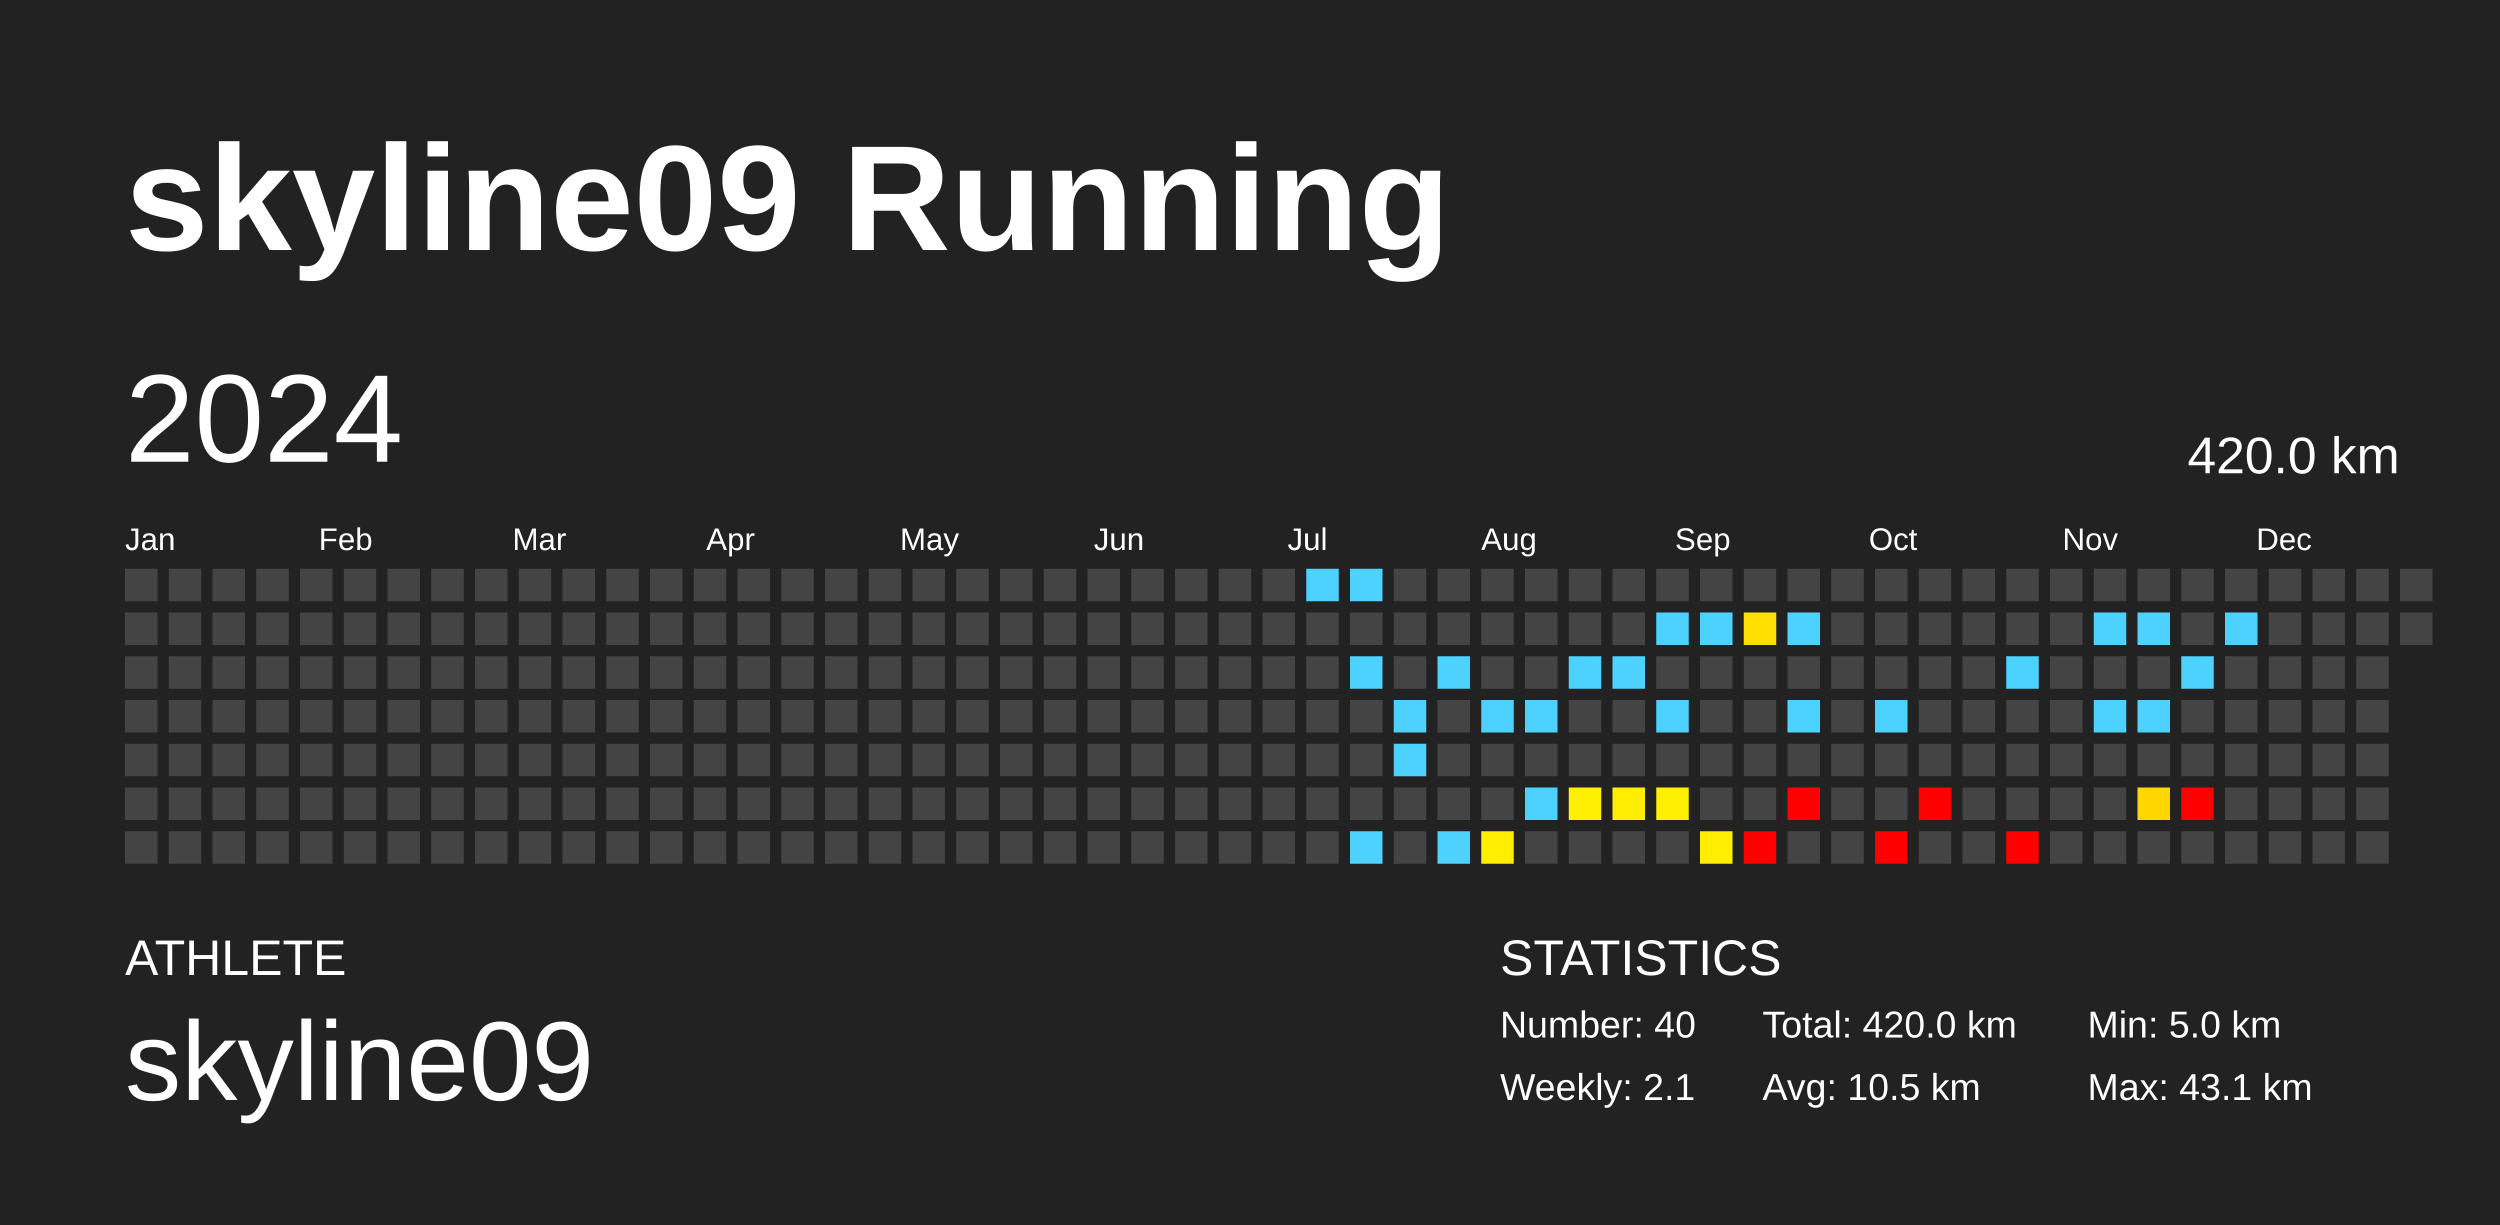
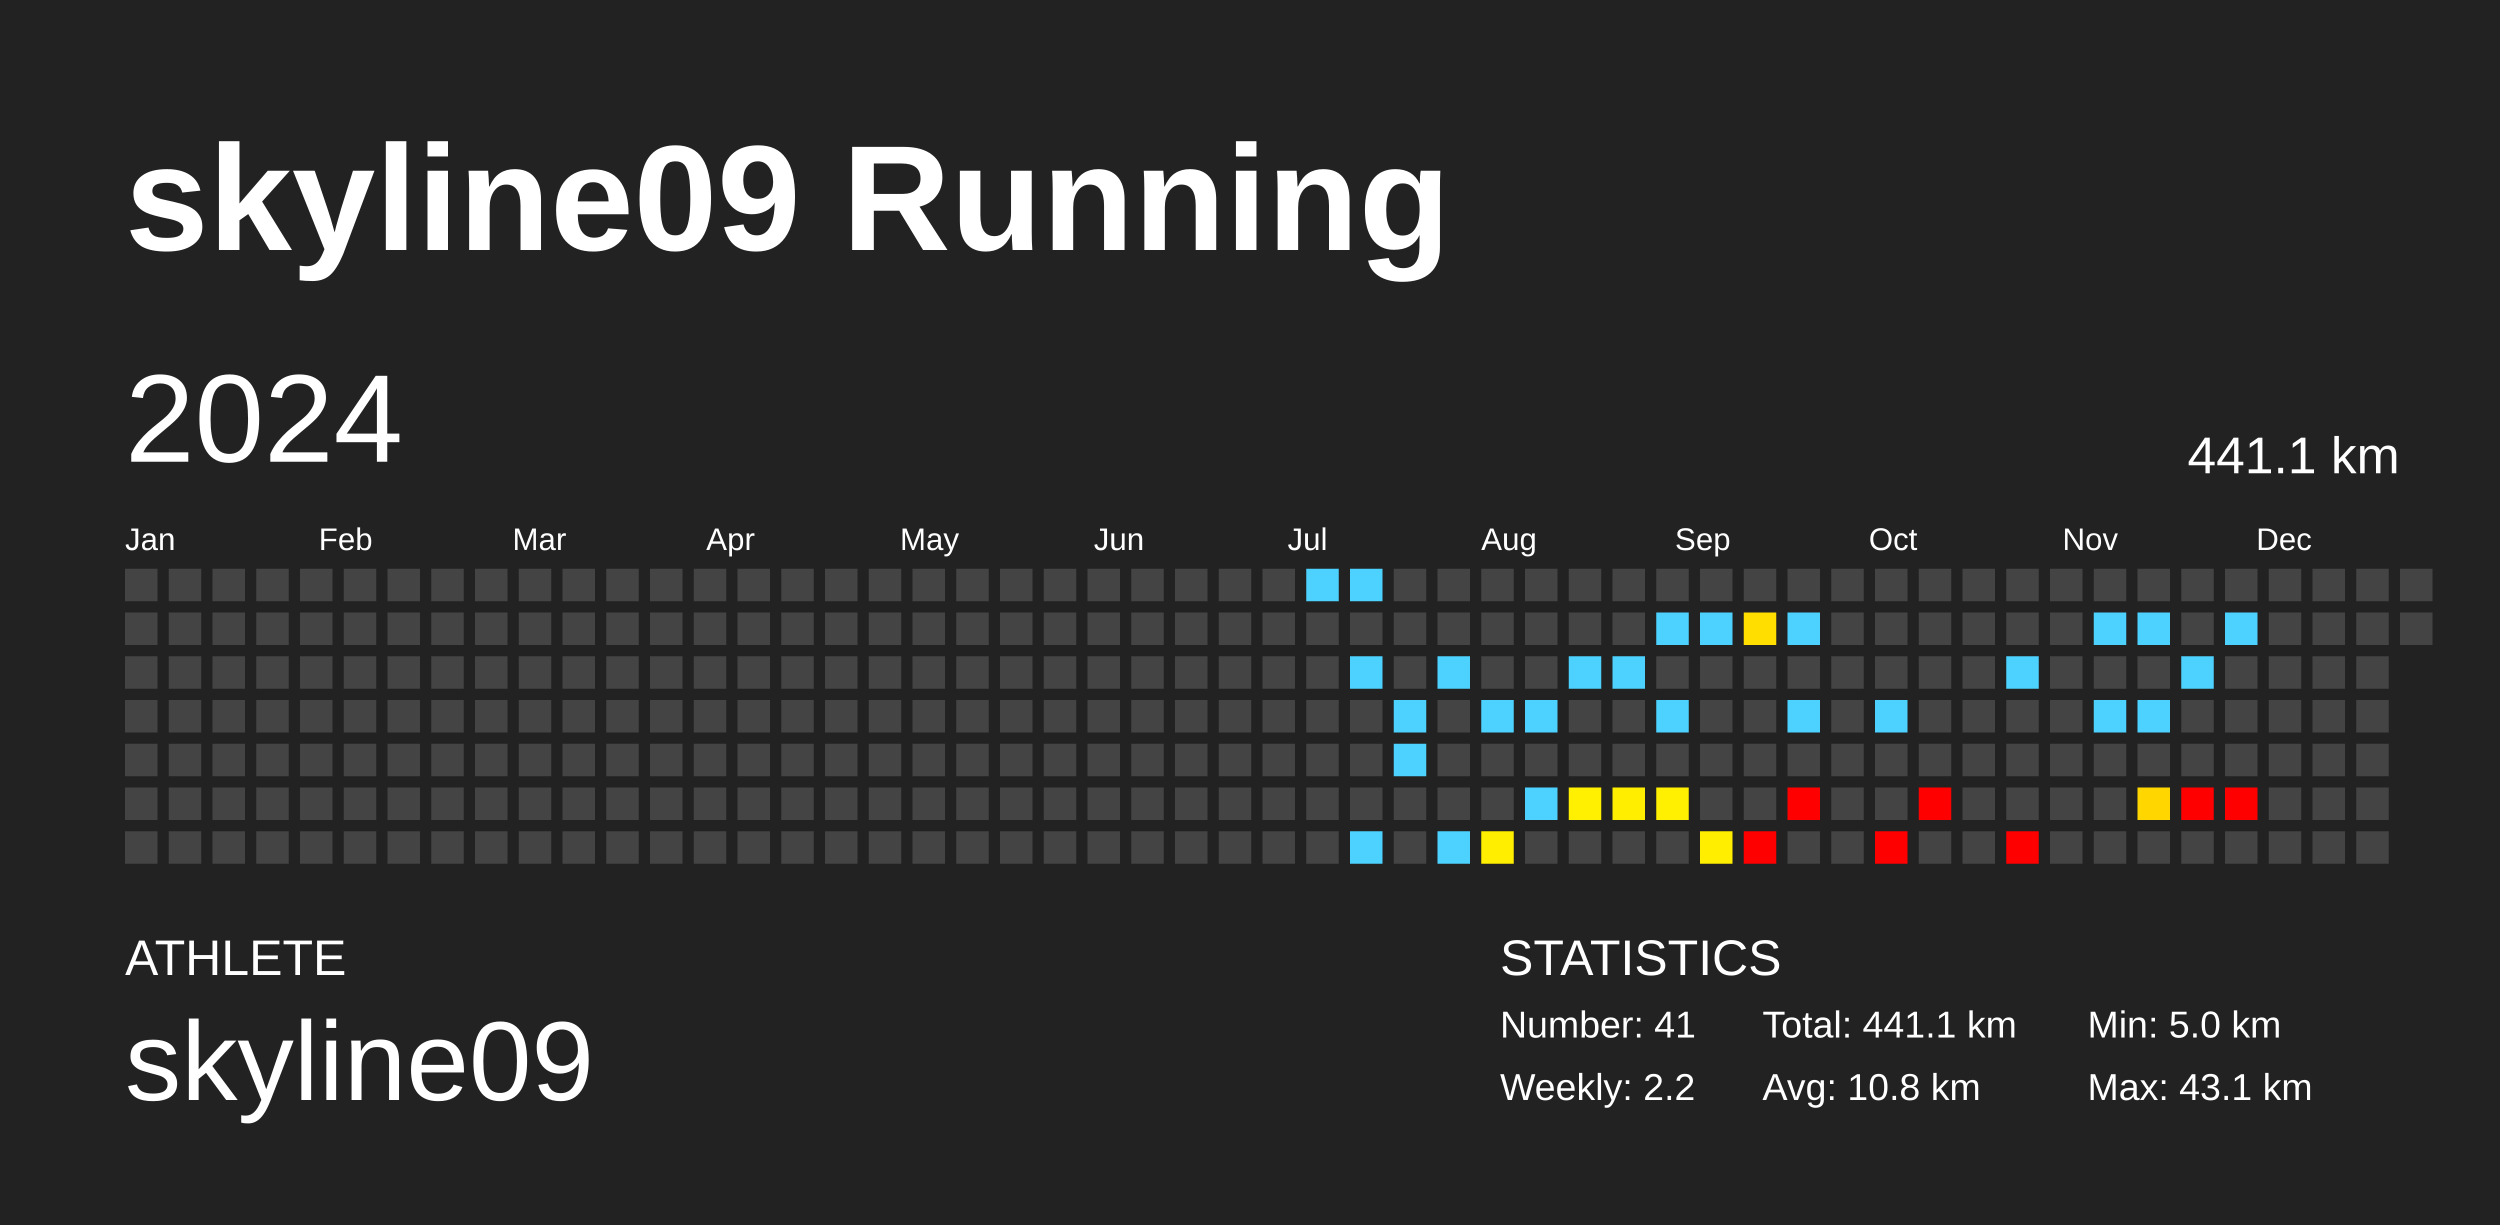
<svg xmlns="http://www.w3.org/2000/svg" baseProfile="full" height="98mm" version="1.1" viewBox="0,0,200,98" width="200mm">
  <defs />
  <rect fill="#222222" height="98" width="200" x="0" y="0" />
  <text fill="#FFFFFF" style="font-size:12px; font-family:Arial; font-weight:bold;" x="10" y="20">skyline09 Running</text>
  <text fill="#FFFFFF" style="font-size:4px; font-family:Arial" x="10" y="78">ATHLETE</text>
  <text fill="#FFFFFF" style="font-size:9px; font-family:Arial" x="10" y="88">skyline09</text>
  <text fill="#FFFFFF" style="font-size:4px; font-family:Arial" x="120" y="78">STATISTICS</text>
-   <text fill="#FFFFFF" style="font-size:3px; font-family:Arial" x="120" y="83">Number: 40</text>
-   <text fill="#FFFFFF" style="font-size:3px; font-family:Arial" x="120" y="88">Weekly: 2.1</text>
-   <text fill="#FFFFFF" style="font-size:3px; font-family:Arial" x="141" y="83">Total: 420.0 km</text>
-   <text fill="#FFFFFF" style="font-size:3px; font-family:Arial" x="141" y="88">Avg: 10.5 km</text>
+   <text fill="#FFFFFF" style="font-size:3px; font-family:Arial" x="120" y="83">Number: 41</text>
+   <text fill="#FFFFFF" style="font-size:3px; font-family:Arial" x="120" y="88">Weekly: 2.2</text>
+   <text fill="#FFFFFF" style="font-size:3px; font-family:Arial" x="141" y="83">Total: 441.1 km</text>
+   <text fill="#FFFFFF" style="font-size:3px; font-family:Arial" x="141" y="88">Avg: 10.8 km</text>
  <text fill="#FFFFFF" style="font-size:3px; font-family:Arial" x="167" y="83">Min: 5.0 km</text>
  <text fill="#FFFFFF" style="font-size:3px; font-family:Arial" x="167" y="88">Max: 43.1 km</text>
  <text dominant-baseline="hanging" fill="#FFFFFF" style="font-size:10.0px; font-family:Arial;" x="10" y="30">2024</text>
-   <text dominant-baseline="hanging" fill="#FFFFFF" style="font-size:4.125px; font-family:Arial;" x="175" y="35">420.0 km</text>
+   <text dominant-baseline="hanging" fill="#FFFFFF" style="font-size:4.125px; font-family:Arial;" x="175" y="35">441.1 km</text>
  <text fill="#FFFFFF" style="font-size:2.5px; font-family:Arial" x="10.0" y="44">Jan</text>
  <text fill="#FFFFFF" style="font-size:2.5px; font-family:Arial" x="25.5" y="44">Feb</text>
  <text fill="#FFFFFF" style="font-size:2.5px; font-family:Arial" x="41.0" y="44">Mar</text>
  <text fill="#FFFFFF" style="font-size:2.5px; font-family:Arial" x="56.5" y="44">Apr</text>
  <text fill="#FFFFFF" style="font-size:2.5px; font-family:Arial" x="72.0" y="44">May</text>
  <text fill="#FFFFFF" style="font-size:2.5px; font-family:Arial" x="87.5" y="44">Jun</text>
  <text fill="#FFFFFF" style="font-size:2.5px; font-family:Arial" x="103.0" y="44">Jul</text>
  <text fill="#FFFFFF" style="font-size:2.5px; font-family:Arial" x="118.5" y="44">Aug</text>
  <text fill="#FFFFFF" style="font-size:2.5px; font-family:Arial" x="134.0" y="44">Sep</text>
  <text fill="#FFFFFF" style="font-size:2.5px; font-family:Arial" x="149.5" y="44">Oct</text>
  <text fill="#FFFFFF" style="font-size:2.5px; font-family:Arial" x="165.0" y="44">Nov</text>
  <text fill="#FFFFFF" style="font-size:2.5px; font-family:Arial" x="180.5" y="44">Dec</text>
  <rect fill="#444444" height="2.6" width="2.6" x="10.0" y="45.5" />
  <rect fill="#444444" height="2.6" width="2.6" x="10.0" y="49.0" />
  <rect fill="#444444" height="2.6" width="2.6" x="10.0" y="52.5" />
  <rect fill="#444444" height="2.6" width="2.6" x="10.0" y="56.0" />
  <rect fill="#444444" height="2.6" width="2.6" x="10.0" y="59.5" />
  <rect fill="#444444" height="2.6" width="2.6" x="10.0" y="63.0" />
  <rect fill="#444444" height="2.6" width="2.6" x="10.0" y="66.5" />
  <rect fill="#444444" height="2.6" width="2.6" x="13.5" y="45.5" />
  <rect fill="#444444" height="2.6" width="2.6" x="13.5" y="49.0" />
  <rect fill="#444444" height="2.6" width="2.6" x="13.5" y="52.5" />
  <rect fill="#444444" height="2.6" width="2.6" x="13.5" y="56.0" />
  <rect fill="#444444" height="2.6" width="2.6" x="13.5" y="59.5" />
  <rect fill="#444444" height="2.6" width="2.6" x="13.5" y="63.0" />
  <rect fill="#444444" height="2.6" width="2.6" x="13.5" y="66.5" />
  <rect fill="#444444" height="2.6" width="2.6" x="17.0" y="45.5" />
  <rect fill="#444444" height="2.6" width="2.6" x="17.0" y="49.0" />
  <rect fill="#444444" height="2.6" width="2.6" x="17.0" y="52.5" />
  <rect fill="#444444" height="2.6" width="2.6" x="17.0" y="56.0" />
  <rect fill="#444444" height="2.6" width="2.6" x="17.0" y="59.5" />
  <rect fill="#444444" height="2.6" width="2.6" x="17.0" y="63.0" />
  <rect fill="#444444" height="2.6" width="2.6" x="17.0" y="66.5" />
  <rect fill="#444444" height="2.6" width="2.6" x="20.5" y="45.5" />
  <rect fill="#444444" height="2.6" width="2.6" x="20.5" y="49.0" />
  <rect fill="#444444" height="2.6" width="2.6" x="20.5" y="52.5" />
  <rect fill="#444444" height="2.6" width="2.6" x="20.5" y="56.0" />
  <rect fill="#444444" height="2.6" width="2.6" x="20.5" y="59.5" />
  <rect fill="#444444" height="2.6" width="2.6" x="20.5" y="63.0" />
  <rect fill="#444444" height="2.6" width="2.6" x="20.5" y="66.5" />
  <rect fill="#444444" height="2.6" width="2.6" x="24.0" y="45.5" />
  <rect fill="#444444" height="2.6" width="2.6" x="24.0" y="49.0" />
  <rect fill="#444444" height="2.6" width="2.6" x="24.0" y="52.5" />
  <rect fill="#444444" height="2.6" width="2.6" x="24.0" y="56.0" />
  <rect fill="#444444" height="2.6" width="2.6" x="24.0" y="59.5" />
  <rect fill="#444444" height="2.6" width="2.6" x="24.0" y="63.0" />
  <rect fill="#444444" height="2.6" width="2.6" x="24.0" y="66.5" />
  <rect fill="#444444" height="2.6" width="2.6" x="27.5" y="45.5" />
  <rect fill="#444444" height="2.6" width="2.6" x="27.5" y="49.0" />
  <rect fill="#444444" height="2.6" width="2.6" x="27.5" y="52.5" />
  <rect fill="#444444" height="2.6" width="2.6" x="27.5" y="56.0" />
  <rect fill="#444444" height="2.6" width="2.6" x="27.5" y="59.5" />
  <rect fill="#444444" height="2.6" width="2.6" x="27.5" y="63.0" />
  <rect fill="#444444" height="2.6" width="2.6" x="27.5" y="66.5" />
  <rect fill="#444444" height="2.6" width="2.6" x="31.0" y="45.5" />
  <rect fill="#444444" height="2.6" width="2.6" x="31.0" y="49.0" />
  <rect fill="#444444" height="2.6" width="2.6" x="31.0" y="52.5" />
  <rect fill="#444444" height="2.6" width="2.6" x="31.0" y="56.0" />
  <rect fill="#444444" height="2.6" width="2.6" x="31.0" y="59.5" />
  <rect fill="#444444" height="2.6" width="2.6" x="31.0" y="63.0" />
  <rect fill="#444444" height="2.6" width="2.6" x="31.0" y="66.5" />
  <rect fill="#444444" height="2.6" width="2.6" x="34.5" y="45.5" />
  <rect fill="#444444" height="2.6" width="2.6" x="34.5" y="49.0" />
  <rect fill="#444444" height="2.6" width="2.6" x="34.5" y="52.5" />
  <rect fill="#444444" height="2.6" width="2.6" x="34.5" y="56.0" />
  <rect fill="#444444" height="2.6" width="2.6" x="34.5" y="59.5" />
  <rect fill="#444444" height="2.6" width="2.6" x="34.5" y="63.0" />
  <rect fill="#444444" height="2.6" width="2.6" x="34.5" y="66.5" />
  <rect fill="#444444" height="2.6" width="2.6" x="38.0" y="45.5" />
  <rect fill="#444444" height="2.6" width="2.6" x="38.0" y="49.0" />
  <rect fill="#444444" height="2.6" width="2.6" x="38.0" y="52.5" />
  <rect fill="#444444" height="2.6" width="2.6" x="38.0" y="56.0" />
  <rect fill="#444444" height="2.6" width="2.6" x="38.0" y="59.5" />
  <rect fill="#444444" height="2.6" width="2.6" x="38.0" y="63.0" />
  <rect fill="#444444" height="2.6" width="2.6" x="38.0" y="66.5" />
  <rect fill="#444444" height="2.6" width="2.6" x="41.5" y="45.5" />
  <rect fill="#444444" height="2.6" width="2.6" x="41.5" y="49.0" />
  <rect fill="#444444" height="2.6" width="2.6" x="41.5" y="52.5" />
  <rect fill="#444444" height="2.6" width="2.6" x="41.5" y="56.0" />
  <rect fill="#444444" height="2.6" width="2.6" x="41.5" y="59.5" />
  <rect fill="#444444" height="2.6" width="2.6" x="41.5" y="63.0" />
  <rect fill="#444444" height="2.6" width="2.6" x="41.5" y="66.5" />
  <rect fill="#444444" height="2.6" width="2.6" x="45.0" y="45.5" />
  <rect fill="#444444" height="2.6" width="2.6" x="45.0" y="49.0" />
  <rect fill="#444444" height="2.6" width="2.6" x="45.0" y="52.5" />
  <rect fill="#444444" height="2.6" width="2.6" x="45.0" y="56.0" />
  <rect fill="#444444" height="2.6" width="2.6" x="45.0" y="59.5" />
  <rect fill="#444444" height="2.6" width="2.6" x="45.0" y="63.0" />
  <rect fill="#444444" height="2.6" width="2.6" x="45.0" y="66.5" />
  <rect fill="#444444" height="2.6" width="2.6" x="48.5" y="45.5" />
  <rect fill="#444444" height="2.6" width="2.6" x="48.5" y="49.0" />
  <rect fill="#444444" height="2.6" width="2.6" x="48.5" y="52.5" />
  <rect fill="#444444" height="2.6" width="2.6" x="48.5" y="56.0" />
  <rect fill="#444444" height="2.6" width="2.6" x="48.5" y="59.5" />
  <rect fill="#444444" height="2.6" width="2.6" x="48.5" y="63.0" />
  <rect fill="#444444" height="2.6" width="2.6" x="48.5" y="66.5" />
  <rect fill="#444444" height="2.6" width="2.6" x="52.0" y="45.5" />
  <rect fill="#444444" height="2.6" width="2.6" x="52.0" y="49.0" />
  <rect fill="#444444" height="2.6" width="2.6" x="52.0" y="52.5" />
  <rect fill="#444444" height="2.6" width="2.6" x="52.0" y="56.0" />
  <rect fill="#444444" height="2.6" width="2.6" x="52.0" y="59.5" />
  <rect fill="#444444" height="2.6" width="2.6" x="52.0" y="63.0" />
  <rect fill="#444444" height="2.6" width="2.6" x="52.0" y="66.5" />
  <rect fill="#444444" height="2.6" width="2.6" x="55.5" y="45.5" />
  <rect fill="#444444" height="2.6" width="2.6" x="55.5" y="49.0" />
  <rect fill="#444444" height="2.6" width="2.6" x="55.5" y="52.5" />
  <rect fill="#444444" height="2.6" width="2.6" x="55.5" y="56.0" />
  <rect fill="#444444" height="2.6" width="2.6" x="55.5" y="59.5" />
  <rect fill="#444444" height="2.6" width="2.6" x="55.5" y="63.0" />
  <rect fill="#444444" height="2.6" width="2.6" x="55.5" y="66.5" />
  <rect fill="#444444" height="2.6" width="2.6" x="59.0" y="45.5" />
  <rect fill="#444444" height="2.6" width="2.6" x="59.0" y="49.0" />
  <rect fill="#444444" height="2.6" width="2.6" x="59.0" y="52.5" />
  <rect fill="#444444" height="2.6" width="2.6" x="59.0" y="56.0" />
  <rect fill="#444444" height="2.6" width="2.6" x="59.0" y="59.5" />
  <rect fill="#444444" height="2.6" width="2.6" x="59.0" y="63.0" />
  <rect fill="#444444" height="2.6" width="2.6" x="59.0" y="66.5" />
  <rect fill="#444444" height="2.6" width="2.6" x="62.5" y="45.5" />
  <rect fill="#444444" height="2.6" width="2.6" x="62.5" y="49.0" />
  <rect fill="#444444" height="2.6" width="2.6" x="62.5" y="52.5" />
  <rect fill="#444444" height="2.6" width="2.6" x="62.5" y="56.0" />
  <rect fill="#444444" height="2.6" width="2.6" x="62.5" y="59.5" />
  <rect fill="#444444" height="2.6" width="2.6" x="62.5" y="63.0" />
  <rect fill="#444444" height="2.6" width="2.6" x="62.5" y="66.5" />
  <rect fill="#444444" height="2.6" width="2.6" x="66.0" y="45.5" />
  <rect fill="#444444" height="2.6" width="2.6" x="66.0" y="49.0" />
  <rect fill="#444444" height="2.6" width="2.6" x="66.0" y="52.5" />
  <rect fill="#444444" height="2.6" width="2.6" x="66.0" y="56.0" />
  <rect fill="#444444" height="2.6" width="2.6" x="66.0" y="59.5" />
  <rect fill="#444444" height="2.6" width="2.6" x="66.0" y="63.0" />
  <rect fill="#444444" height="2.6" width="2.6" x="66.0" y="66.5" />
  <rect fill="#444444" height="2.6" width="2.6" x="69.5" y="45.5" />
  <rect fill="#444444" height="2.6" width="2.6" x="69.5" y="49.0" />
  <rect fill="#444444" height="2.6" width="2.6" x="69.5" y="52.5" />
  <rect fill="#444444" height="2.6" width="2.6" x="69.5" y="56.0" />
  <rect fill="#444444" height="2.6" width="2.6" x="69.5" y="59.5" />
  <rect fill="#444444" height="2.6" width="2.6" x="69.5" y="63.0" />
  <rect fill="#444444" height="2.6" width="2.6" x="69.5" y="66.5" />
  <rect fill="#444444" height="2.6" width="2.6" x="73.0" y="45.5" />
  <rect fill="#444444" height="2.6" width="2.6" x="73.0" y="49.0" />
  <rect fill="#444444" height="2.6" width="2.6" x="73.0" y="52.5" />
  <rect fill="#444444" height="2.6" width="2.6" x="73.0" y="56.0" />
  <rect fill="#444444" height="2.6" width="2.6" x="73.0" y="59.5" />
  <rect fill="#444444" height="2.6" width="2.6" x="73.0" y="63.0" />
  <rect fill="#444444" height="2.6" width="2.6" x="73.0" y="66.5" />
  <rect fill="#444444" height="2.6" width="2.6" x="76.5" y="45.5" />
  <rect fill="#444444" height="2.6" width="2.6" x="76.5" y="49.0" />
  <rect fill="#444444" height="2.6" width="2.6" x="76.5" y="52.5" />
  <rect fill="#444444" height="2.6" width="2.6" x="76.5" y="56.0" />
  <rect fill="#444444" height="2.6" width="2.6" x="76.5" y="59.5" />
  <rect fill="#444444" height="2.6" width="2.6" x="76.5" y="63.0" />
  <rect fill="#444444" height="2.6" width="2.6" x="76.5" y="66.5" />
  <rect fill="#444444" height="2.6" width="2.6" x="80.0" y="45.5" />
  <rect fill="#444444" height="2.6" width="2.6" x="80.0" y="49.0" />
  <rect fill="#444444" height="2.6" width="2.6" x="80.0" y="52.5" />
  <rect fill="#444444" height="2.6" width="2.6" x="80.0" y="56.0" />
  <rect fill="#444444" height="2.6" width="2.6" x="80.0" y="59.5" />
  <rect fill="#444444" height="2.6" width="2.6" x="80.0" y="63.0" />
  <rect fill="#444444" height="2.6" width="2.6" x="80.0" y="66.5" />
  <rect fill="#444444" height="2.6" width="2.6" x="83.5" y="45.5" />
  <rect fill="#444444" height="2.6" width="2.6" x="83.5" y="49.0" />
  <rect fill="#444444" height="2.6" width="2.6" x="83.5" y="52.5" />
  <rect fill="#444444" height="2.6" width="2.6" x="83.5" y="56.0" />
  <rect fill="#444444" height="2.6" width="2.6" x="83.5" y="59.5" />
  <rect fill="#444444" height="2.6" width="2.6" x="83.5" y="63.0" />
  <rect fill="#444444" height="2.6" width="2.6" x="83.5" y="66.5" />
  <rect fill="#444444" height="2.6" width="2.6" x="87.0" y="45.5" />
  <rect fill="#444444" height="2.6" width="2.6" x="87.0" y="49.0" />
  <rect fill="#444444" height="2.6" width="2.6" x="87.0" y="52.5" />
  <rect fill="#444444" height="2.6" width="2.6" x="87.0" y="56.0" />
  <rect fill="#444444" height="2.6" width="2.6" x="87.0" y="59.5" />
  <rect fill="#444444" height="2.6" width="2.6" x="87.0" y="63.0" />
  <rect fill="#444444" height="2.6" width="2.6" x="87.0" y="66.5" />
  <rect fill="#444444" height="2.6" width="2.6" x="90.5" y="45.5" />
  <rect fill="#444444" height="2.6" width="2.6" x="90.5" y="49.0" />
  <rect fill="#444444" height="2.6" width="2.6" x="90.5" y="52.5" />
  <rect fill="#444444" height="2.6" width="2.6" x="90.5" y="56.0" />
  <rect fill="#444444" height="2.6" width="2.6" x="90.5" y="59.5" />
  <rect fill="#444444" height="2.6" width="2.6" x="90.5" y="63.0" />
  <rect fill="#444444" height="2.6" width="2.6" x="90.5" y="66.5" />
  <rect fill="#444444" height="2.6" width="2.6" x="94.0" y="45.5" />
  <rect fill="#444444" height="2.6" width="2.6" x="94.0" y="49.0" />
  <rect fill="#444444" height="2.6" width="2.6" x="94.0" y="52.5" />
  <rect fill="#444444" height="2.6" width="2.6" x="94.0" y="56.0" />
  <rect fill="#444444" height="2.6" width="2.6" x="94.0" y="59.5" />
  <rect fill="#444444" height="2.6" width="2.6" x="94.0" y="63.0" />
  <rect fill="#444444" height="2.6" width="2.6" x="94.0" y="66.5" />
  <rect fill="#444444" height="2.6" width="2.6" x="97.5" y="45.5" />
  <rect fill="#444444" height="2.6" width="2.6" x="97.5" y="49.0" />
  <rect fill="#444444" height="2.6" width="2.6" x="97.5" y="52.5" />
  <rect fill="#444444" height="2.6" width="2.6" x="97.5" y="56.0" />
  <rect fill="#444444" height="2.6" width="2.6" x="97.5" y="59.5" />
  <rect fill="#444444" height="2.6" width="2.6" x="97.5" y="63.0" />
  <rect fill="#444444" height="2.6" width="2.6" x="97.5" y="66.5" />
  <rect fill="#444444" height="2.6" width="2.6" x="101.0" y="45.5" />
  <rect fill="#444444" height="2.6" width="2.6" x="101.0" y="49.0" />
  <rect fill="#444444" height="2.6" width="2.6" x="101.0" y="52.5" />
  <rect fill="#444444" height="2.6" width="2.6" x="101.0" y="56.0" />
  <rect fill="#444444" height="2.6" width="2.6" x="101.0" y="59.5" />
  <rect fill="#444444" height="2.6" width="2.6" x="101.0" y="63.0" />
  <rect fill="#444444" height="2.6" width="2.6" x="101.0" y="66.5" />
  <rect fill="#4dd2ff" height="2.6" width="2.6" x="104.5" y="45.5" />
  <rect fill="#444444" height="2.6" width="2.6" x="104.5" y="49.0" />
  <rect fill="#444444" height="2.6" width="2.6" x="104.5" y="52.5" />
  <rect fill="#444444" height="2.6" width="2.6" x="104.5" y="56.0" />
  <rect fill="#444444" height="2.6" width="2.6" x="104.5" y="59.5" />
  <rect fill="#444444" height="2.6" width="2.6" x="104.5" y="63.0" />
  <rect fill="#444444" height="2.6" width="2.6" x="104.5" y="66.5" />
  <rect fill="#4dd2ff" height="2.6" width="2.6" x="108.0" y="45.5" />
  <rect fill="#444444" height="2.6" width="2.6" x="108.0" y="49.0" />
  <rect fill="#4dd2ff" height="2.6" width="2.6" x="108.0" y="52.5" />
  <rect fill="#444444" height="2.6" width="2.6" x="108.0" y="56.0" />
  <rect fill="#444444" height="2.6" width="2.6" x="108.0" y="59.5" />
  <rect fill="#444444" height="2.6" width="2.6" x="108.0" y="63.0" />
  <rect fill="#4dd2ff" height="2.6" width="2.6" x="108.0" y="66.5" />
  <rect fill="#444444" height="2.6" width="2.6" x="111.5" y="45.5" />
  <rect fill="#444444" height="2.6" width="2.6" x="111.5" y="49.0" />
  <rect fill="#444444" height="2.6" width="2.6" x="111.5" y="52.5" />
  <rect fill="#4dd2ff" height="2.6" width="2.6" x="111.5" y="56.0" />
  <rect fill="#4dd2ff" height="2.6" width="2.6" x="111.5" y="59.5" />
  <rect fill="#444444" height="2.6" width="2.6" x="111.5" y="63.0" />
  <rect fill="#444444" height="2.6" width="2.6" x="111.5" y="66.5" />
  <rect fill="#444444" height="2.6" width="2.6" x="115.0" y="45.5" />
  <rect fill="#444444" height="2.6" width="2.6" x="115.0" y="49.0" />
  <rect fill="#4dd2ff" height="2.6" width="2.6" x="115.0" y="52.5" />
  <rect fill="#444444" height="2.6" width="2.6" x="115.0" y="56.0" />
  <rect fill="#444444" height="2.6" width="2.6" x="115.0" y="59.5" />
  <rect fill="#444444" height="2.6" width="2.6" x="115.0" y="63.0" />
  <rect fill="#4dd2ff" height="2.6" width="2.6" x="115.0" y="66.5" />
  <rect fill="#444444" height="2.6" width="2.6" x="118.5" y="45.5" />
  <rect fill="#444444" height="2.6" width="2.6" x="118.5" y="49.0" />
  <rect fill="#444444" height="2.6" width="2.6" x="118.5" y="52.5" />
  <rect fill="#4dd2ff" height="2.6" width="2.6" x="118.5" y="56.0" />
  <rect fill="#444444" height="2.6" width="2.6" x="118.5" y="59.5" />
  <rect fill="#444444" height="2.6" width="2.6" x="118.5" y="63.0" />
  <rect fill="#ffee00" height="2.6" width="2.6" x="118.5" y="66.5" />
  <rect fill="#444444" height="2.6" width="2.6" x="122.0" y="45.5" />
  <rect fill="#444444" height="2.6" width="2.6" x="122.0" y="49.0" />
  <rect fill="#444444" height="2.6" width="2.6" x="122.0" y="52.5" />
  <rect fill="#4dd2ff" height="2.6" width="2.6" x="122.0" y="56.0" />
  <rect fill="#444444" height="2.6" width="2.6" x="122.0" y="59.5" />
  <rect fill="#4dd2ff" height="2.6" width="2.6" x="122.0" y="63.0" />
  <rect fill="#444444" height="2.6" width="2.6" x="122.0" y="66.5" />
  <rect fill="#444444" height="2.6" width="2.6" x="125.5" y="45.5" />
  <rect fill="#444444" height="2.6" width="2.6" x="125.5" y="49.0" />
  <rect fill="#4dd2ff" height="2.6" width="2.6" x="125.5" y="52.5" />
  <rect fill="#444444" height="2.6" width="2.6" x="125.5" y="56.0" />
  <rect fill="#444444" height="2.6" width="2.6" x="125.5" y="59.5" />
  <rect fill="#ffef00" height="2.6" width="2.6" x="125.5" y="63.0" />
  <rect fill="#444444" height="2.6" width="2.6" x="125.5" y="66.5" />
  <rect fill="#444444" height="2.6" width="2.6" x="129.0" y="45.5" />
  <rect fill="#444444" height="2.6" width="2.6" x="129.0" y="49.0" />
  <rect fill="#4dd2ff" height="2.6" width="2.6" x="129.0" y="52.5" />
  <rect fill="#444444" height="2.6" width="2.6" x="129.0" y="56.0" />
  <rect fill="#444444" height="2.6" width="2.6" x="129.0" y="59.5" />
  <rect fill="#ffee00" height="2.6" width="2.6" x="129.0" y="63.0" />
  <rect fill="#444444" height="2.6" width="2.6" x="129.0" y="66.5" />
  <rect fill="#444444" height="2.6" width="2.6" x="132.5" y="45.5" />
  <rect fill="#4dd2ff" height="2.6" width="2.6" x="132.5" y="49.0" />
  <rect fill="#444444" height="2.6" width="2.6" x="132.5" y="52.5" />
  <rect fill="#4dd2ff" height="2.6" width="2.6" x="132.5" y="56.0" />
  <rect fill="#444444" height="2.6" width="2.6" x="132.5" y="59.5" />
  <rect fill="#ffef00" height="2.6" width="2.6" x="132.5" y="63.0" />
  <rect fill="#444444" height="2.6" width="2.6" x="132.5" y="66.5" />
  <rect fill="#444444" height="2.6" width="2.6" x="136.0" y="45.5" />
  <rect fill="#4dd2ff" height="2.6" width="2.6" x="136.0" y="49.0" />
  <rect fill="#444444" height="2.6" width="2.6" x="136.0" y="52.5" />
  <rect fill="#444444" height="2.6" width="2.6" x="136.0" y="56.0" />
  <rect fill="#444444" height="2.6" width="2.6" x="136.0" y="59.5" />
  <rect fill="#444444" height="2.6" width="2.6" x="136.0" y="63.0" />
  <rect fill="#ffee00" height="2.6" width="2.6" x="136.0" y="66.5" />
  <rect fill="#444444" height="2.6" width="2.6" x="139.5" y="45.5" />
  <rect fill="#ffde00" height="2.6" width="2.6" x="139.5" y="49.0" />
  <rect fill="#444444" height="2.6" width="2.6" x="139.5" y="52.5" />
  <rect fill="#444444" height="2.6" width="2.6" x="139.5" y="56.0" />
  <rect fill="#444444" height="2.6" width="2.6" x="139.5" y="59.5" />
  <rect fill="#444444" height="2.6" width="2.6" x="139.5" y="63.0" />
  <rect fill="red" height="2.6" width="2.6" x="139.5" y="66.5" />
  <rect fill="#444444" height="2.6" width="2.6" x="143.0" y="45.5" />
  <rect fill="#4dd2ff" height="2.6" width="2.6" x="143.0" y="49.0" />
  <rect fill="#444444" height="2.6" width="2.6" x="143.0" y="52.5" />
  <rect fill="#4dd2ff" height="2.6" width="2.6" x="143.0" y="56.0" />
  <rect fill="#444444" height="2.6" width="2.6" x="143.0" y="59.5" />
  <rect fill="red" height="2.6" width="2.6" x="143.0" y="63.0" />
  <rect fill="#444444" height="2.6" width="2.6" x="143.0" y="66.5" />
  <rect fill="#444444" height="2.6" width="2.6" x="146.5" y="45.5" />
  <rect fill="#444444" height="2.6" width="2.6" x="146.5" y="49.0" />
  <rect fill="#444444" height="2.6" width="2.6" x="146.5" y="52.5" />
  <rect fill="#444444" height="2.6" width="2.6" x="146.5" y="56.0" />
  <rect fill="#444444" height="2.6" width="2.6" x="146.5" y="59.5" />
  <rect fill="#444444" height="2.6" width="2.6" x="146.5" y="63.0" />
  <rect fill="#444444" height="2.6" width="2.6" x="146.5" y="66.5" />
  <rect fill="#444444" height="2.6" width="2.6" x="150.0" y="45.5" />
  <rect fill="#444444" height="2.6" width="2.6" x="150.0" y="49.0" />
  <rect fill="#444444" height="2.6" width="2.6" x="150.0" y="52.5" />
  <rect fill="#4dd2ff" height="2.6" width="2.6" x="150.0" y="56.0" />
  <rect fill="#444444" height="2.6" width="2.6" x="150.0" y="59.5" />
  <rect fill="#444444" height="2.6" width="2.6" x="150.0" y="63.0" />
  <rect fill="red" height="2.6" width="2.6" x="150.0" y="66.5" />
  <rect fill="#444444" height="2.6" width="2.6" x="153.5" y="45.5" />
  <rect fill="#444444" height="2.6" width="2.6" x="153.5" y="49.0" />
  <rect fill="#444444" height="2.6" width="2.6" x="153.5" y="52.5" />
  <rect fill="#444444" height="2.6" width="2.6" x="153.5" y="56.0" />
  <rect fill="#444444" height="2.6" width="2.6" x="153.5" y="59.5" />
  <rect fill="red" height="2.6" width="2.6" x="153.5" y="63.0" />
  <rect fill="#444444" height="2.6" width="2.6" x="153.5" y="66.5" />
  <rect fill="#444444" height="2.6" width="2.6" x="157.0" y="45.5" />
  <rect fill="#444444" height="2.6" width="2.6" x="157.0" y="49.0" />
  <rect fill="#444444" height="2.6" width="2.6" x="157.0" y="52.5" />
  <rect fill="#444444" height="2.6" width="2.6" x="157.0" y="56.0" />
  <rect fill="#444444" height="2.6" width="2.6" x="157.0" y="59.5" />
  <rect fill="#444444" height="2.6" width="2.6" x="157.0" y="63.0" />
  <rect fill="#444444" height="2.6" width="2.6" x="157.0" y="66.5" />
  <rect fill="#444444" height="2.6" width="2.6" x="160.5" y="45.5" />
  <rect fill="#444444" height="2.6" width="2.6" x="160.5" y="49.0" />
  <rect fill="#4dd2ff" height="2.6" width="2.6" x="160.5" y="52.5" />
  <rect fill="#444444" height="2.6" width="2.6" x="160.5" y="56.0" />
  <rect fill="#444444" height="2.6" width="2.6" x="160.5" y="59.5" />
  <rect fill="#444444" height="2.6" width="2.6" x="160.5" y="63.0" />
  <rect fill="red" height="2.6" width="2.6" x="160.5" y="66.5" />
  <rect fill="#444444" height="2.6" width="2.6" x="164.0" y="45.5" />
  <rect fill="#444444" height="2.6" width="2.6" x="164.0" y="49.0" />
  <rect fill="#444444" height="2.6" width="2.6" x="164.0" y="52.5" />
  <rect fill="#444444" height="2.6" width="2.6" x="164.0" y="56.0" />
  <rect fill="#444444" height="2.6" width="2.6" x="164.0" y="59.5" />
  <rect fill="#444444" height="2.6" width="2.6" x="164.0" y="63.0" />
  <rect fill="#444444" height="2.6" width="2.6" x="164.0" y="66.5" />
  <rect fill="#444444" height="2.6" width="2.6" x="167.5" y="45.5" />
  <rect fill="#4dd2ff" height="2.6" width="2.6" x="167.5" y="49.0" />
  <rect fill="#444444" height="2.6" width="2.6" x="167.5" y="52.5" />
  <rect fill="#4dd2ff" height="2.6" width="2.6" x="167.5" y="56.0" />
  <rect fill="#444444" height="2.6" width="2.6" x="167.5" y="59.5" />
  <rect fill="#444444" height="2.6" width="2.6" x="167.5" y="63.0" />
  <rect fill="#444444" height="2.6" width="2.6" x="167.5" y="66.5" />
  <rect fill="#444444" height="2.6" width="2.6" x="171.0" y="45.5" />
  <rect fill="#4dd2ff" height="2.6" width="2.6" x="171.0" y="49.0" />
  <rect fill="#444444" height="2.6" width="2.6" x="171.0" y="52.5" />
  <rect fill="#4dd2ff" height="2.6" width="2.6" x="171.0" y="56.0" />
  <rect fill="#444444" height="2.6" width="2.6" x="171.0" y="59.5" />
  <rect fill="#ffd600" height="2.6" width="2.6" x="171.0" y="63.0" />
  <rect fill="#444444" height="2.6" width="2.6" x="171.0" y="66.5" />
  <rect fill="#444444" height="2.6" width="2.6" x="174.5" y="45.5" />
  <rect fill="#444444" height="2.6" width="2.6" x="174.5" y="49.0" />
  <rect fill="#4dd2ff" height="2.6" width="2.6" x="174.5" y="52.5" />
  <rect fill="#444444" height="2.6" width="2.6" x="174.5" y="56.0" />
  <rect fill="#444444" height="2.6" width="2.6" x="174.5" y="59.5" />
  <rect fill="red" height="2.6" width="2.6" x="174.5" y="63.0" />
  <rect fill="#444444" height="2.6" width="2.6" x="174.5" y="66.5" />
  <rect fill="#444444" height="2.6" width="2.6" x="178.0" y="45.5" />
  <rect fill="#4dd2ff" height="2.6" width="2.6" x="178.0" y="49.0" />
  <rect fill="#444444" height="2.6" width="2.6" x="178.0" y="52.5" />
  <rect fill="#444444" height="2.6" width="2.6" x="178.0" y="56.0" />
  <rect fill="#444444" height="2.6" width="2.6" x="178.0" y="59.5" />
-   <rect fill="#444444" height="2.6" width="2.6" x="178.0" y="63.0" />
+   <rect fill="red" height="2.6" width="2.6" x="178.0" y="63.0" />
  <rect fill="#444444" height="2.6" width="2.6" x="178.0" y="66.5" />
  <rect fill="#444444" height="2.6" width="2.6" x="181.5" y="45.5" />
  <rect fill="#444444" height="2.6" width="2.6" x="181.5" y="49.0" />
  <rect fill="#444444" height="2.6" width="2.6" x="181.5" y="52.5" />
  <rect fill="#444444" height="2.6" width="2.6" x="181.5" y="56.0" />
  <rect fill="#444444" height="2.6" width="2.6" x="181.5" y="59.5" />
  <rect fill="#444444" height="2.6" width="2.6" x="181.5" y="63.0" />
  <rect fill="#444444" height="2.6" width="2.6" x="181.5" y="66.5" />
  <rect fill="#444444" height="2.6" width="2.6" x="185.0" y="45.5" />
  <rect fill="#444444" height="2.6" width="2.6" x="185.0" y="49.0" />
  <rect fill="#444444" height="2.6" width="2.6" x="185.0" y="52.5" />
  <rect fill="#444444" height="2.6" width="2.6" x="185.0" y="56.0" />
  <rect fill="#444444" height="2.6" width="2.6" x="185.0" y="59.5" />
  <rect fill="#444444" height="2.6" width="2.6" x="185.0" y="63.0" />
  <rect fill="#444444" height="2.6" width="2.6" x="185.0" y="66.5" />
  <rect fill="#444444" height="2.6" width="2.6" x="188.5" y="45.5" />
  <rect fill="#444444" height="2.6" width="2.6" x="188.5" y="49.0" />
  <rect fill="#444444" height="2.6" width="2.6" x="188.5" y="52.5" />
  <rect fill="#444444" height="2.6" width="2.6" x="188.5" y="56.0" />
  <rect fill="#444444" height="2.6" width="2.6" x="188.5" y="59.5" />
  <rect fill="#444444" height="2.6" width="2.6" x="188.5" y="63.0" />
  <rect fill="#444444" height="2.6" width="2.6" x="188.5" y="66.5" />
  <rect fill="#444444" height="2.6" width="2.6" x="192.0" y="45.5" />
  <rect fill="#444444" height="2.6" width="2.6" x="192.0" y="49.0" />
</svg>
